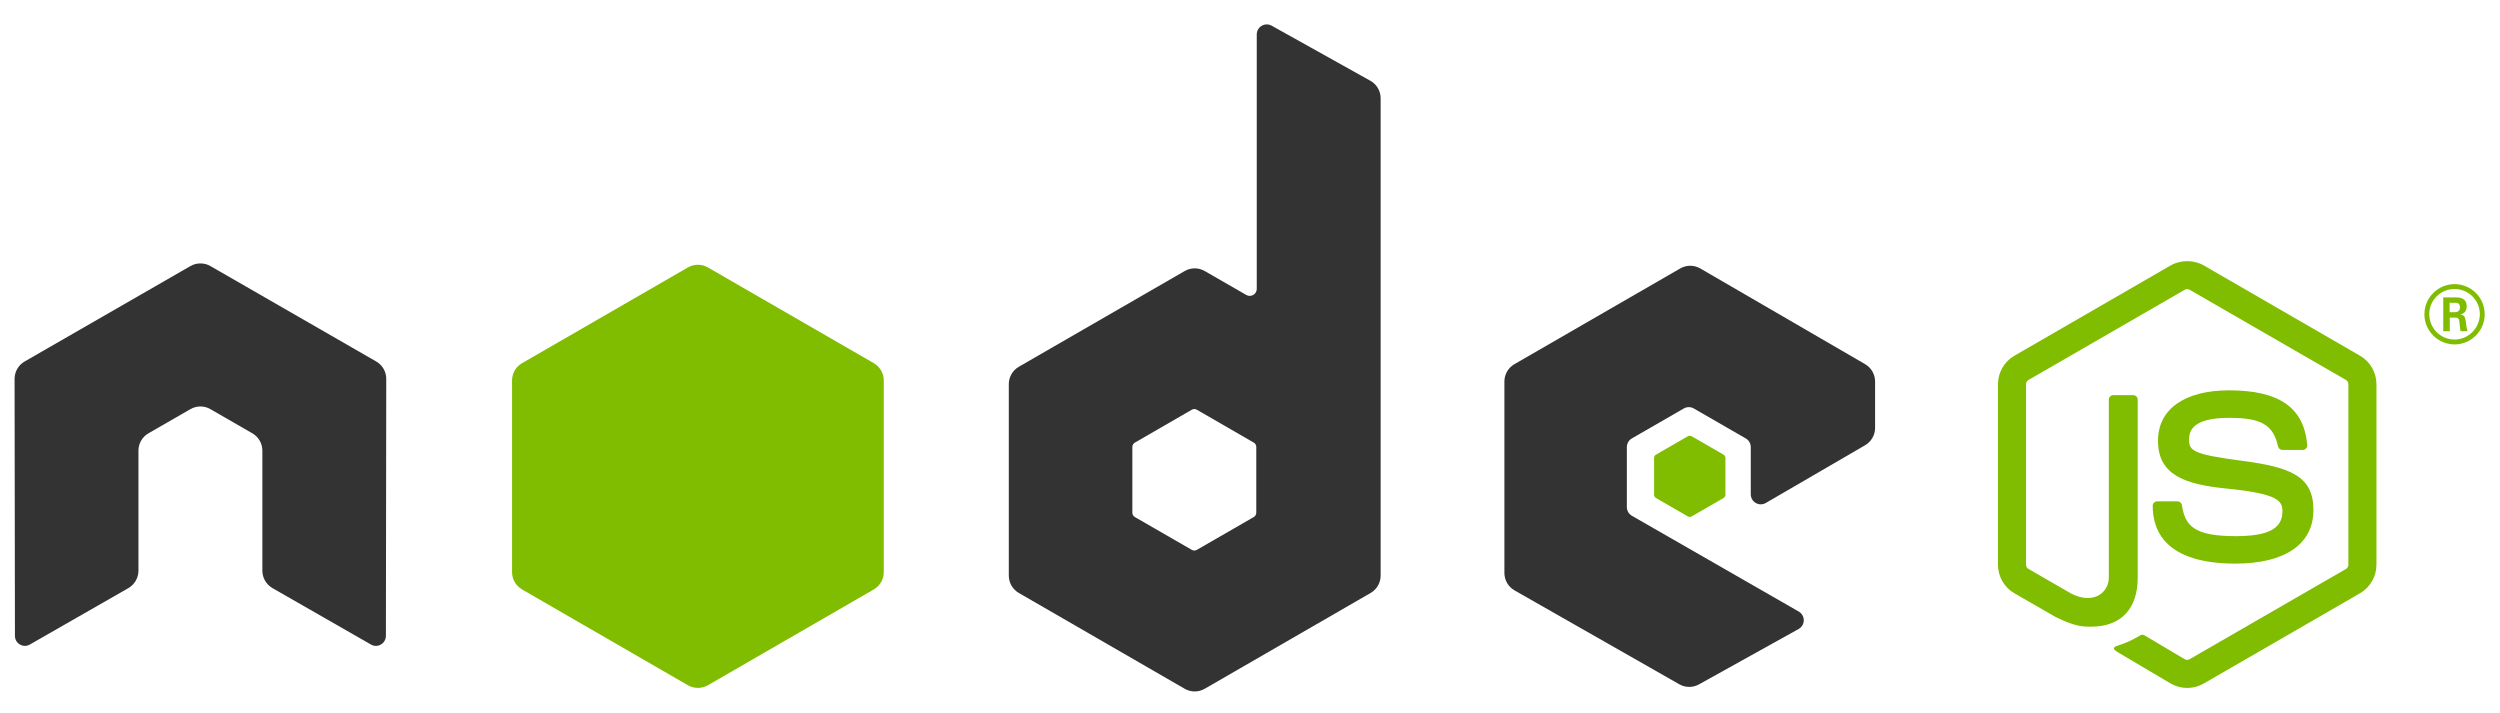
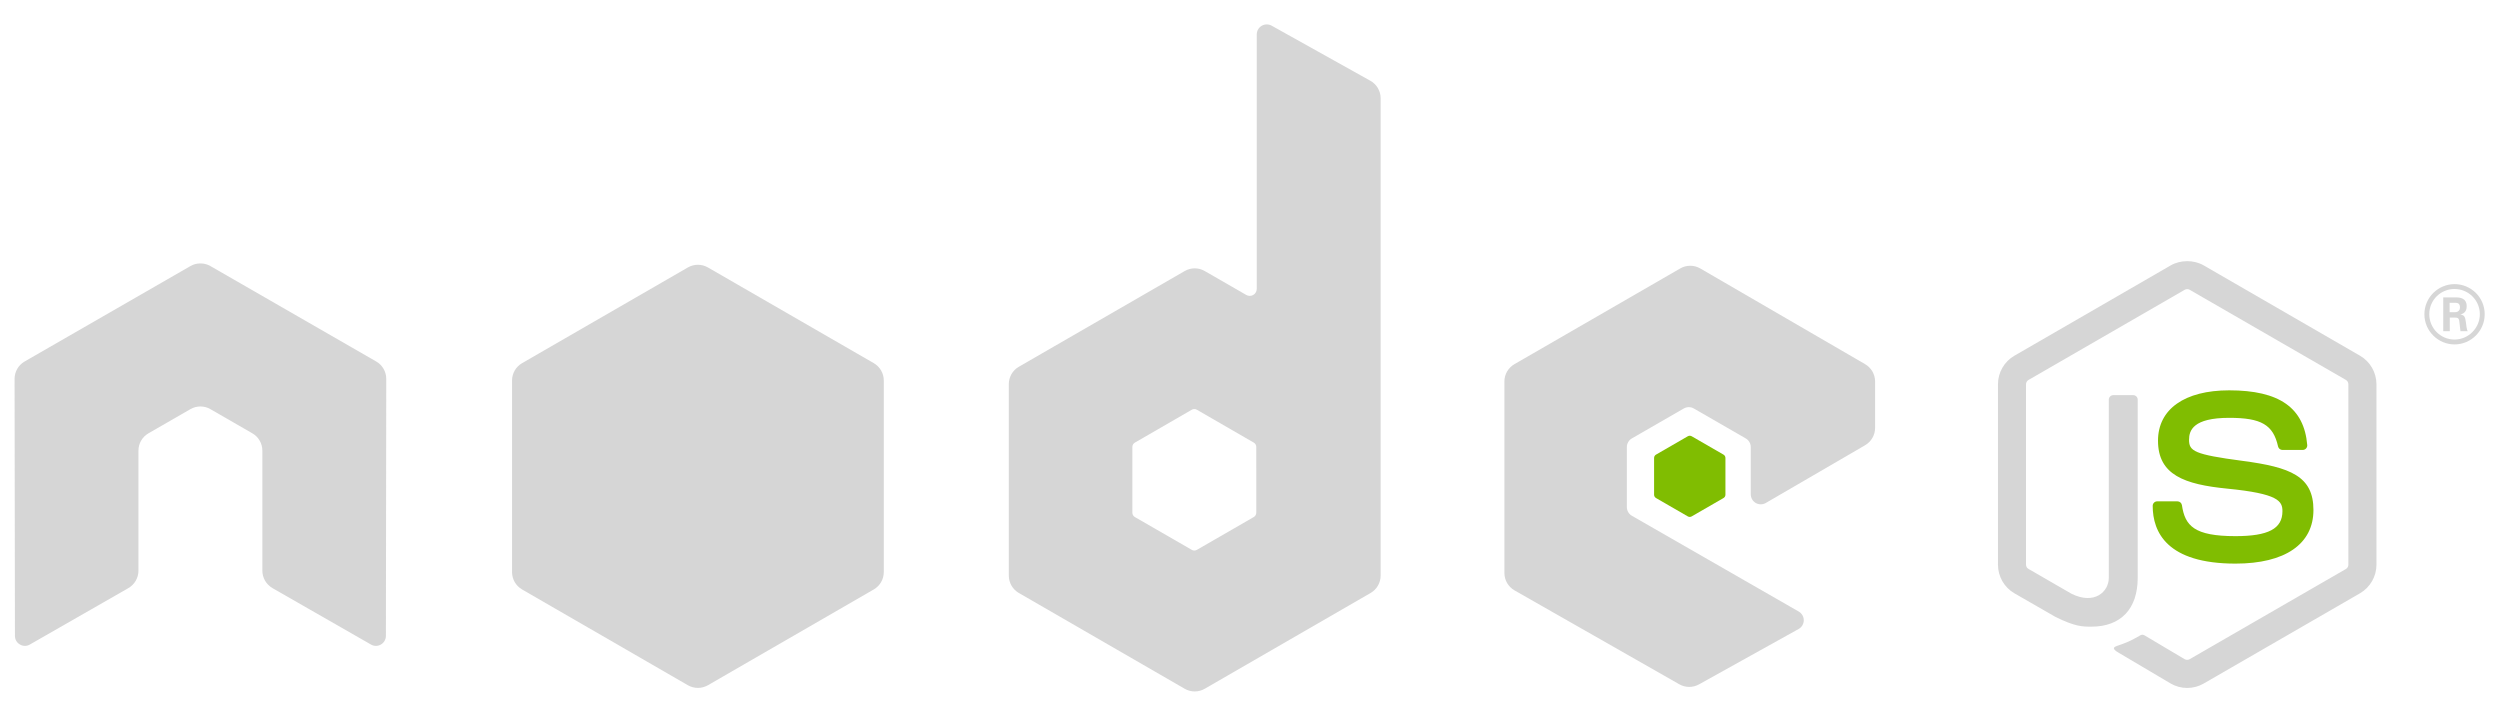
<svg xmlns="http://www.w3.org/2000/svg" enable-background="new 0 0 187.992 53.543" id="Layer_1" version="1.1" viewBox="0 0 187.992 53.543" xml:space="preserve">
-   <path d="M29.045,28.493c0-0.542-0.285-1.04-0.753-1.309l-12.469-7.176c-0.211-0.124-0.447-0.188-0.687-0.198  c-0.021,0-0.111,0-0.129,0c-0.238,0.01-0.475,0.074-0.688,0.198L1.85,27.184c-0.465,0.269-0.754,0.767-0.754,1.309l0.027,19.322  c0,0.269,0.14,0.519,0.376,0.65c0.231,0.139,0.517,0.139,0.748,0l7.41-4.243c0.469-0.278,0.754-0.77,0.754-1.307v-9.027  c0-0.538,0.285-1.036,0.752-1.304l3.155-1.817c0.235-0.136,0.492-0.202,0.755-0.202c0.257,0,0.521,0.066,0.749,0.202l3.154,1.817  c0.467,0.268,0.753,0.766,0.753,1.304v9.027c0,0.537,0.289,1.031,0.755,1.307l7.408,4.243c0.232,0.139,0.523,0.139,0.753,0  c0.229-0.132,0.374-0.382,0.374-0.65L29.045,28.493z" fill="#333333" />
-   <path d="M95.625,1.931c-0.233-0.13-0.518-0.127-0.749,0.008c-0.23,0.135-0.372,0.382-0.372,0.649v19.135  c0,0.188-0.101,0.362-0.263,0.456c-0.163,0.094-0.364,0.094-0.527,0l-3.123-1.799c-0.466-0.269-1.039-0.268-1.505,0.001  L76.612,27.58c-0.466,0.269-0.753,0.766-0.753,1.304v14.4c0,0.538,0.287,1.035,0.753,1.305l12.473,7.204  c0.466,0.269,1.04,0.269,1.507,0l12.475-7.204c0.466-0.27,0.753-0.767,0.753-1.305V7.389c0-0.546-0.295-1.049-0.772-1.315  L95.625,1.931z M94.468,38.554c0,0.134-0.072,0.259-0.188,0.326l-4.283,2.469c-0.116,0.067-0.26,0.067-0.376,0l-4.283-2.469  c-0.117-0.067-0.188-0.191-0.188-0.326v-4.945c0-0.134,0.072-0.259,0.188-0.326l4.283-2.474c0.117-0.067,0.26-0.067,0.377,0  l4.283,2.474c0.116,0.067,0.188,0.192,0.188,0.326L94.468,38.554L94.468,38.554z" fill="#333333" />
-   <path d="M140.252,33.479c0.464-0.27,0.749-0.766,0.749-1.302v-3.49c0-0.537-0.286-1.033-0.75-1.303l-12.394-7.196  c-0.466-0.271-1.042-0.272-1.509-0.002l-12.469,7.199c-0.466,0.269-0.753,0.766-0.753,1.304v14.397c0,0.541,0.291,1.041,0.761,1.309  l12.392,7.061c0.457,0.261,1.017,0.264,1.477,0.008l7.495-4.166c0.238-0.132,0.386-0.382,0.387-0.653  c0.002-0.271-0.143-0.523-0.378-0.658l-12.548-7.202c-0.234-0.134-0.378-0.384-0.378-0.653V33.62c0-0.269,0.144-0.518,0.377-0.652  l3.905-2.252c0.232-0.134,0.52-0.134,0.752,0l3.907,2.252c0.233,0.134,0.377,0.383,0.377,0.652v3.55c0,0.27,0.144,0.519,0.377,0.653  c0.233,0.135,0.521,0.134,0.754-0.001L140.252,33.479z" fill="#333333" />
-   <path d="M51.727,20.111c0.466-0.269,1.04-0.269,1.506,0l12.472,7.197c0.466,0.269,0.753,0.766,0.753,1.305v14.406  c0,0.538-0.287,1.035-0.753,1.305l-12.472,7.203c-0.466,0.269-1.041,0.269-1.507,0l-12.469-7.203  c-0.466-0.27-0.753-0.767-0.753-1.305V28.613c0-0.538,0.287-1.035,0.753-1.304L51.727,20.111z" fill="#80BD01" />
-   <path d="M164.468,51.732c-0.43,0-0.857-0.112-1.233-0.33l-3.927-2.323c-0.586-0.328-0.3-0.444-0.107-0.512  c0.782-0.271,0.941-0.334,1.775-0.808c0.087-0.049,0.202-0.03,0.292,0.022l3.017,1.791c0.109,0.061,0.264,0.061,0.364,0  l11.761-6.788c0.109-0.063,0.18-0.188,0.18-0.318V28.894c0-0.133-0.07-0.257-0.183-0.324l-11.756-6.782  c-0.108-0.063-0.253-0.063-0.362,0l-11.753,6.784c-0.114,0.065-0.186,0.193-0.186,0.322v13.572c0,0.13,0.072,0.253,0.185,0.314  l3.222,1.861c1.748,0.874,2.818-0.155,2.818-1.189v-13.4c0-0.189,0.152-0.339,0.342-0.339h1.491c0.186,0,0.341,0.149,0.341,0.339  v13.4c0,2.333-1.27,3.671-3.482,3.671c-0.68,0-1.215,0-2.709-0.736l-3.084-1.775c-0.762-0.44-1.233-1.264-1.233-2.146V28.894  c0-0.882,0.472-1.705,1.233-2.144l11.761-6.796c0.744-0.421,1.733-0.421,2.472,0l11.76,6.796c0.762,0.44,1.235,1.262,1.235,2.144  v13.572c0,0.882-0.474,1.702-1.235,2.146l-11.76,6.79C165.33,51.62,164.904,51.732,164.468,51.732z" fill="#80BD01" />
+   <path d="M29.045,28.493c0-0.542-0.285-1.04-0.753-1.309l-12.469-7.176c-0.211-0.124-0.447-0.188-0.687-0.198  c-0.021,0-0.111,0-0.129,0c-0.238,0.01-0.475,0.074-0.688,0.198L1.85,27.184c-0.465,0.269-0.754,0.767-0.754,1.309l0.027,19.322  c0,0.269,0.14,0.519,0.376,0.65c0.231,0.139,0.517,0.139,0.748,0l7.41-4.243c0.469-0.278,0.754-0.77,0.754-1.307v-9.027  c0-0.538,0.285-1.036,0.752-1.304l3.155-1.817c0.235-0.136,0.492-0.202,0.755-0.202c0.257,0,0.521,0.066,0.749,0.202l3.154,1.817  c0.467,0.268,0.753,0.766,0.753,1.304v9.027c0,0.537,0.289,1.031,0.755,1.307l7.408,4.243c0.232,0.139,0.523,0.139,0.753,0  c0.229-0.132,0.374-0.382,0.374-0.65L29.045,28.493z" fill="#cccc" />
+   <path d="M95.625,1.931c-0.233-0.13-0.518-0.127-0.749,0.008c-0.23,0.135-0.372,0.382-0.372,0.649v19.135  c0,0.188-0.101,0.362-0.263,0.456c-0.163,0.094-0.364,0.094-0.527,0l-3.123-1.799c-0.466-0.269-1.039-0.268-1.505,0.001  L76.612,27.58c-0.466,0.269-0.753,0.766-0.753,1.304v14.4c0,0.538,0.287,1.035,0.753,1.305l12.473,7.204  c0.466,0.269,1.04,0.269,1.507,0l12.475-7.204c0.466-0.27,0.753-0.767,0.753-1.305V7.389c0-0.546-0.295-1.049-0.772-1.315  L95.625,1.931z M94.468,38.554c0,0.134-0.072,0.259-0.188,0.326l-4.283,2.469c-0.116,0.067-0.26,0.067-0.376,0l-4.283-2.469  c-0.117-0.067-0.188-0.191-0.188-0.326v-4.945c0-0.134,0.072-0.259,0.188-0.326l4.283-2.474c0.117-0.067,0.26-0.067,0.377,0  l4.283,2.474c0.116,0.067,0.188,0.192,0.188,0.326L94.468,38.554L94.468,38.554z" fill="#cccc" />
+   <path d="M140.252,33.479c0.464-0.27,0.749-0.766,0.749-1.302v-3.49c0-0.537-0.286-1.033-0.75-1.303l-12.394-7.196  c-0.466-0.271-1.042-0.272-1.509-0.002l-12.469,7.199c-0.466,0.269-0.753,0.766-0.753,1.304v14.397c0,0.541,0.291,1.041,0.761,1.309  l12.392,7.061c0.457,0.261,1.017,0.264,1.477,0.008l7.495-4.166c0.238-0.132,0.386-0.382,0.387-0.653  c0.002-0.271-0.143-0.523-0.378-0.658l-12.548-7.202c-0.234-0.134-0.378-0.384-0.378-0.653V33.62c0-0.269,0.144-0.518,0.377-0.652  l3.905-2.252c0.232-0.134,0.52-0.134,0.752,0l3.907,2.252c0.233,0.134,0.377,0.383,0.377,0.652v3.55c0,0.27,0.144,0.519,0.377,0.653  c0.233,0.135,0.521,0.134,0.754-0.001L140.252,33.479z" fill="#cccc" />
+   <path d="M51.727,20.111c0.466-0.269,1.04-0.269,1.506,0l12.472,7.197c0.466,0.269,0.753,0.766,0.753,1.305v14.406  c0,0.538-0.287,1.035-0.753,1.305l-12.472,7.203c-0.466,0.269-1.041,0.269-1.507,0l-12.469-7.203  c-0.466-0.27-0.753-0.767-0.753-1.305V28.613c0-0.538,0.287-1.035,0.753-1.304L51.727,20.111z" fill="#cccc" />
+   <path d="M164.468,51.732c-0.43,0-0.857-0.112-1.233-0.33l-3.927-2.323c-0.586-0.328-0.3-0.444-0.107-0.512  c0.782-0.271,0.941-0.334,1.775-0.808c0.087-0.049,0.202-0.03,0.292,0.022l3.017,1.791c0.109,0.061,0.264,0.061,0.364,0  l11.761-6.788c0.109-0.063,0.18-0.188,0.18-0.318V28.894c0-0.133-0.07-0.257-0.183-0.324l-11.756-6.782  c-0.108-0.063-0.253-0.063-0.362,0l-11.753,6.784c-0.114,0.065-0.186,0.193-0.186,0.322v13.572c0,0.13,0.072,0.253,0.185,0.314  l3.222,1.861c1.748,0.874,2.818-0.155,2.818-1.189v-13.4c0-0.189,0.152-0.339,0.342-0.339h1.491c0.186,0,0.341,0.149,0.341,0.339  v13.4c0,2.333-1.27,3.671-3.482,3.671c-0.68,0-1.215,0-2.709-0.736l-3.084-1.775c-0.762-0.44-1.233-1.264-1.233-2.146V28.894  c0-0.882,0.472-1.705,1.233-2.144l11.761-6.796c0.744-0.421,1.733-0.421,2.472,0l11.76,6.796c0.762,0.44,1.235,1.262,1.235,2.144  v13.572c0,0.882-0.474,1.702-1.235,2.146l-11.76,6.79C165.33,51.62,164.904,51.732,164.468,51.732z" fill="#cccc" />
  <path d="M168.101,42.382c-5.146,0-6.225-2.362-6.225-4.344c0-0.188,0.151-0.339,0.34-0.339h1.52  c0.17,0,0.311,0.122,0.338,0.288c0.229,1.548,0.914,2.329,4.026,2.329c2.478,0,3.532-0.561,3.532-1.875  c0-0.758-0.299-1.32-4.149-1.697c-3.218-0.318-5.208-1.029-5.208-3.604c0-2.373,2-3.788,5.354-3.788  c3.768,0,5.632,1.308,5.868,4.113c0.009,0.097-0.025,0.189-0.09,0.262c-0.064,0.067-0.154,0.108-0.249,0.108h-1.526  c-0.158,0-0.298-0.112-0.33-0.266c-0.366-1.629-1.257-2.149-3.673-2.149c-2.705,0-3.02,0.942-3.02,1.648  c0,0.855,0.371,1.104,4.023,1.588c3.614,0.478,5.331,1.154,5.331,3.694C173.964,40.914,171.828,42.382,168.101,42.382z" fill="#80BD01" />
  <path d="M126.919,32.805c0.089-0.052,0.2-0.052,0.289,0l2.394,1.381c0.089,0.052,0.145,0.147,0.145,0.251v2.764  c0,0.103-0.055,0.199-0.145,0.25l-2.394,1.381c-0.089,0.052-0.2,0.052-0.289,0l-2.392-1.381c-0.089-0.052-0.145-0.147-0.145-0.25  v-2.764c0-0.104,0.055-0.199,0.145-0.251L126.919,32.805z" fill="#80BD01" />
  <g>
-     <path d="M186.841,23.632c0,1.247-1.02,2.267-2.267,2.267c-1.235,0-2.267-1.007-2.267-2.267   c0-1.283,1.056-2.267,2.267-2.267C185.798,21.365,186.841,22.349,186.841,23.632z M182.674,23.626c0,1.056,0.852,1.907,1.895,1.907   c1.056,0,1.907-0.87,1.907-1.907c0-1.055-0.863-1.895-1.907-1.895C183.537,21.731,182.674,22.558,182.674,23.626z M183.723,22.361   h0.876c0.3,0,0.888,0,0.888,0.672c0,0.468-0.3,0.563-0.48,0.623c0.349,0.024,0.372,0.252,0.42,0.576   c0.024,0.204,0.061,0.552,0.132,0.671h-0.539c-0.013-0.12-0.097-0.768-0.097-0.803c-0.035-0.144-0.084-0.216-0.264-0.216h-0.443   v1.019h-0.492v-2.542H183.723z M184.203,23.476h0.396c0.323,0,0.384-0.228,0.384-0.359c0-0.348-0.24-0.348-0.372-0.348h-0.407   v0.707H184.203z" fill="#80BD01" />
+     <path d="M186.841,23.632c0,1.247-1.02,2.267-2.267,2.267c-1.235,0-2.267-1.007-2.267-2.267   c0-1.283,1.056-2.267,2.267-2.267C185.798,21.365,186.841,22.349,186.841,23.632z M182.674,23.626c0,1.056,0.852,1.907,1.895,1.907   c1.056,0,1.907-0.87,1.907-1.907c0-1.055-0.863-1.895-1.907-1.895C183.537,21.731,182.674,22.558,182.674,23.626z M183.723,22.361   h0.876c0.3,0,0.888,0,0.888,0.672c0,0.468-0.3,0.563-0.48,0.623c0.349,0.024,0.372,0.252,0.42,0.576   c0.024,0.204,0.061,0.552,0.132,0.671h-0.539c-0.013-0.12-0.097-0.768-0.097-0.803c-0.035-0.144-0.084-0.216-0.264-0.216h-0.443   v1.019h-0.492v-2.542H183.723z M184.203,23.476h0.396c0.323,0,0.384-0.228,0.384-0.359c0-0.348-0.24-0.348-0.372-0.348h-0.407   v0.707H184.203z" fill="#cccc" />
  </g>
</svg>
